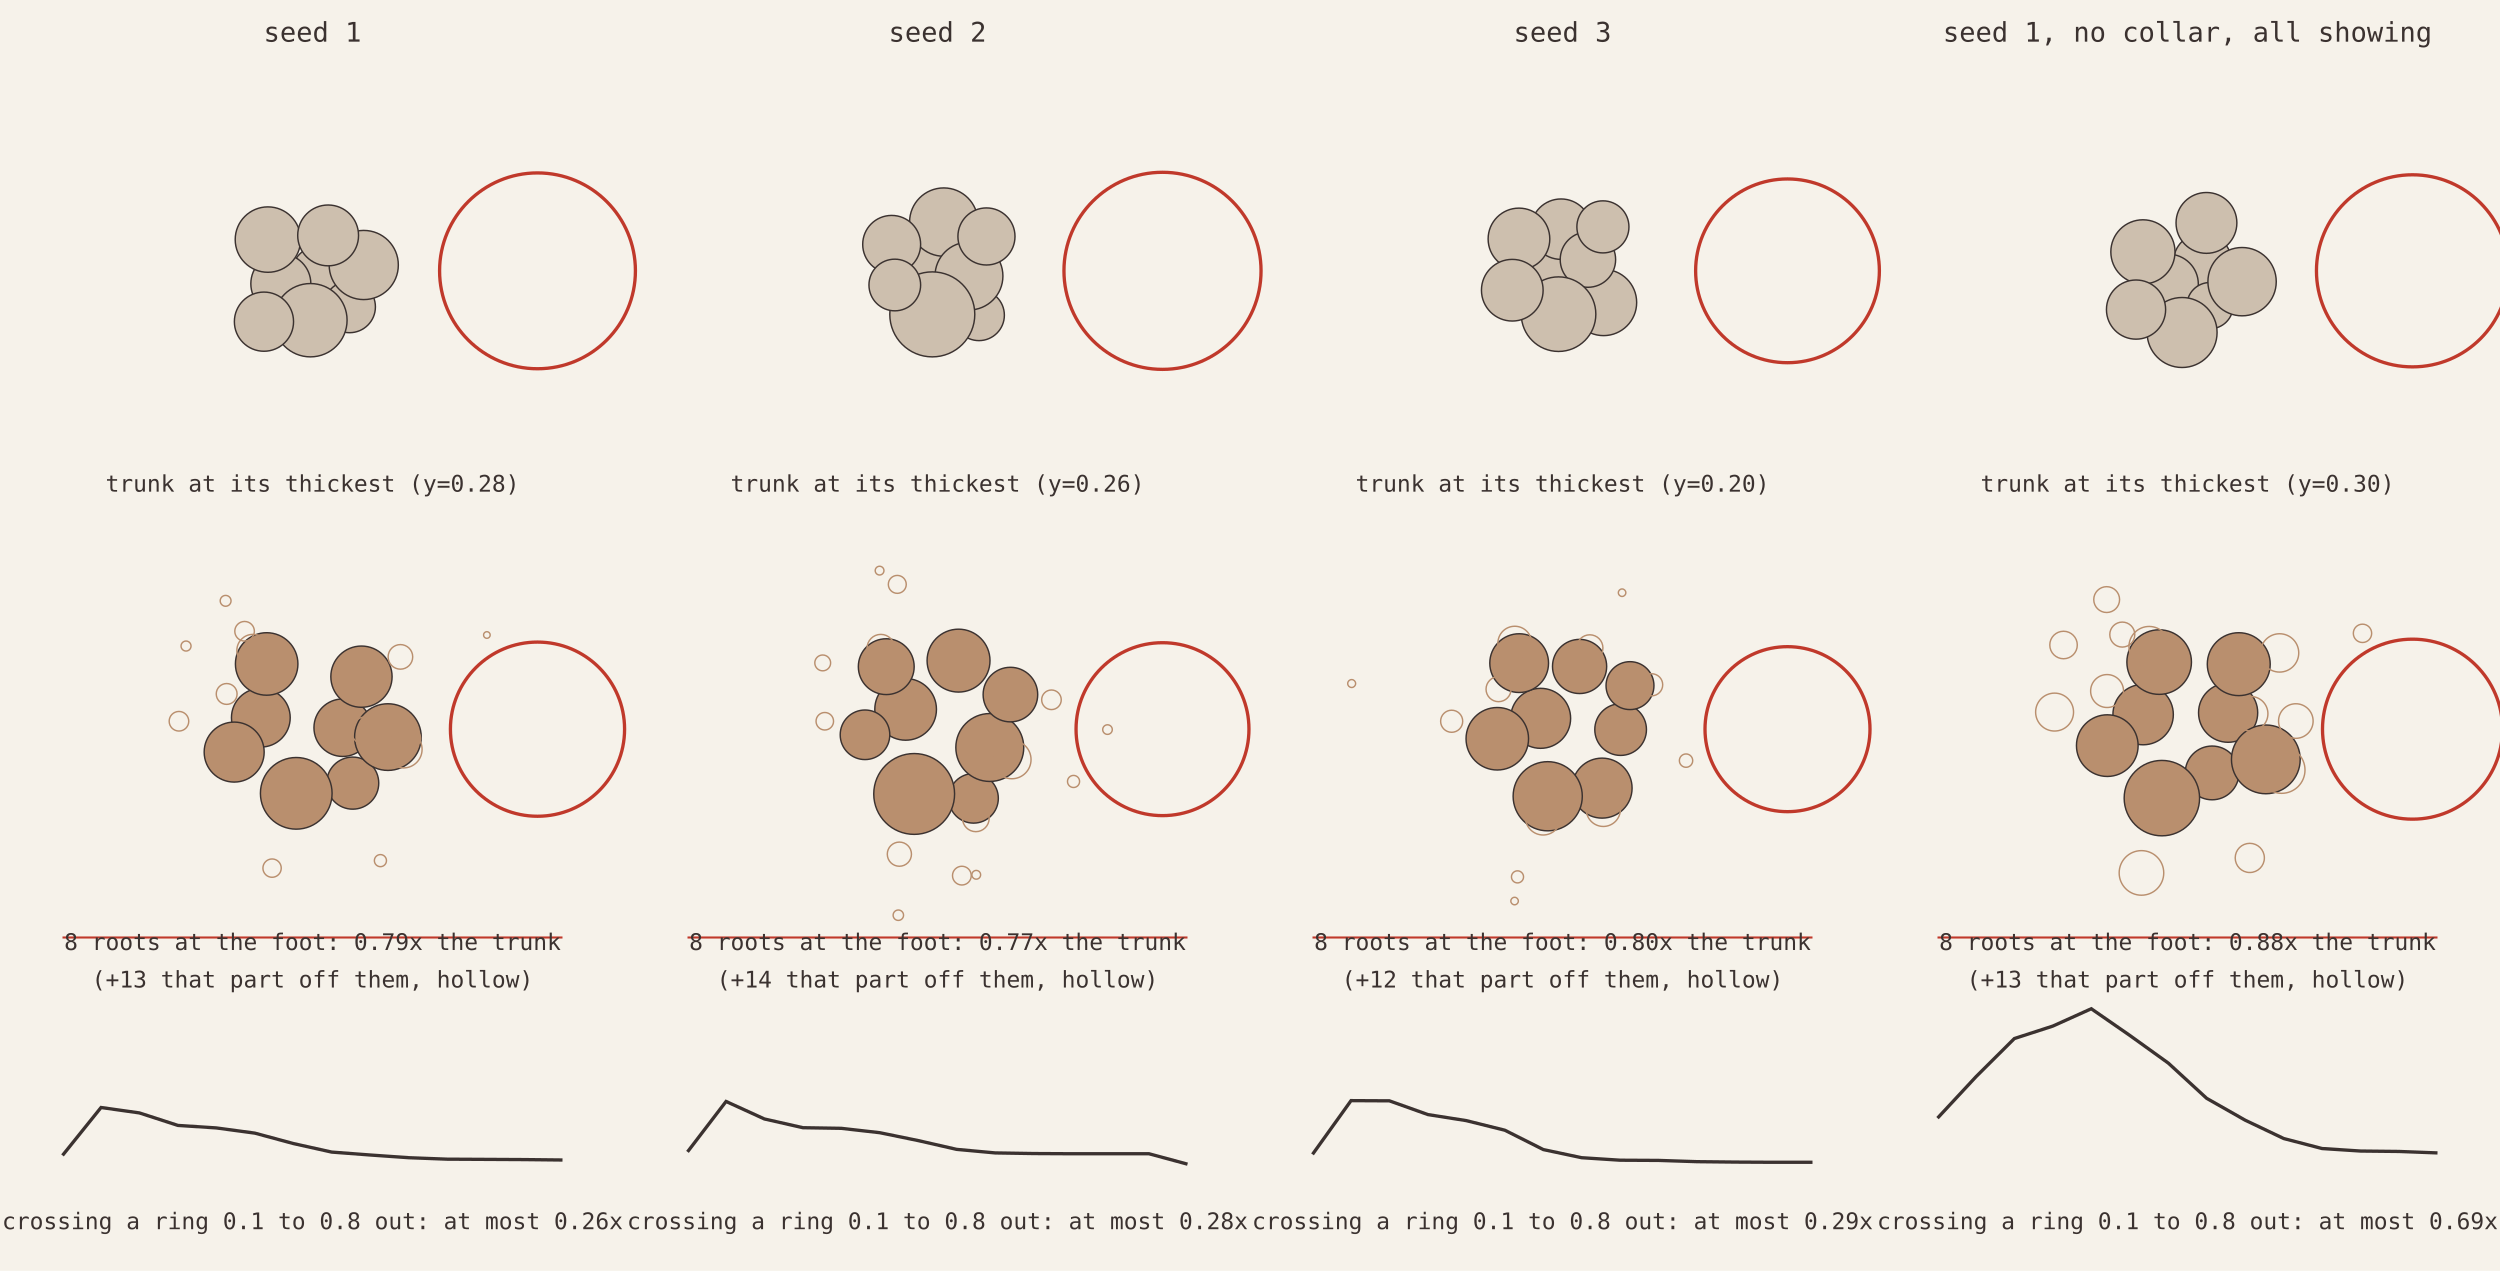
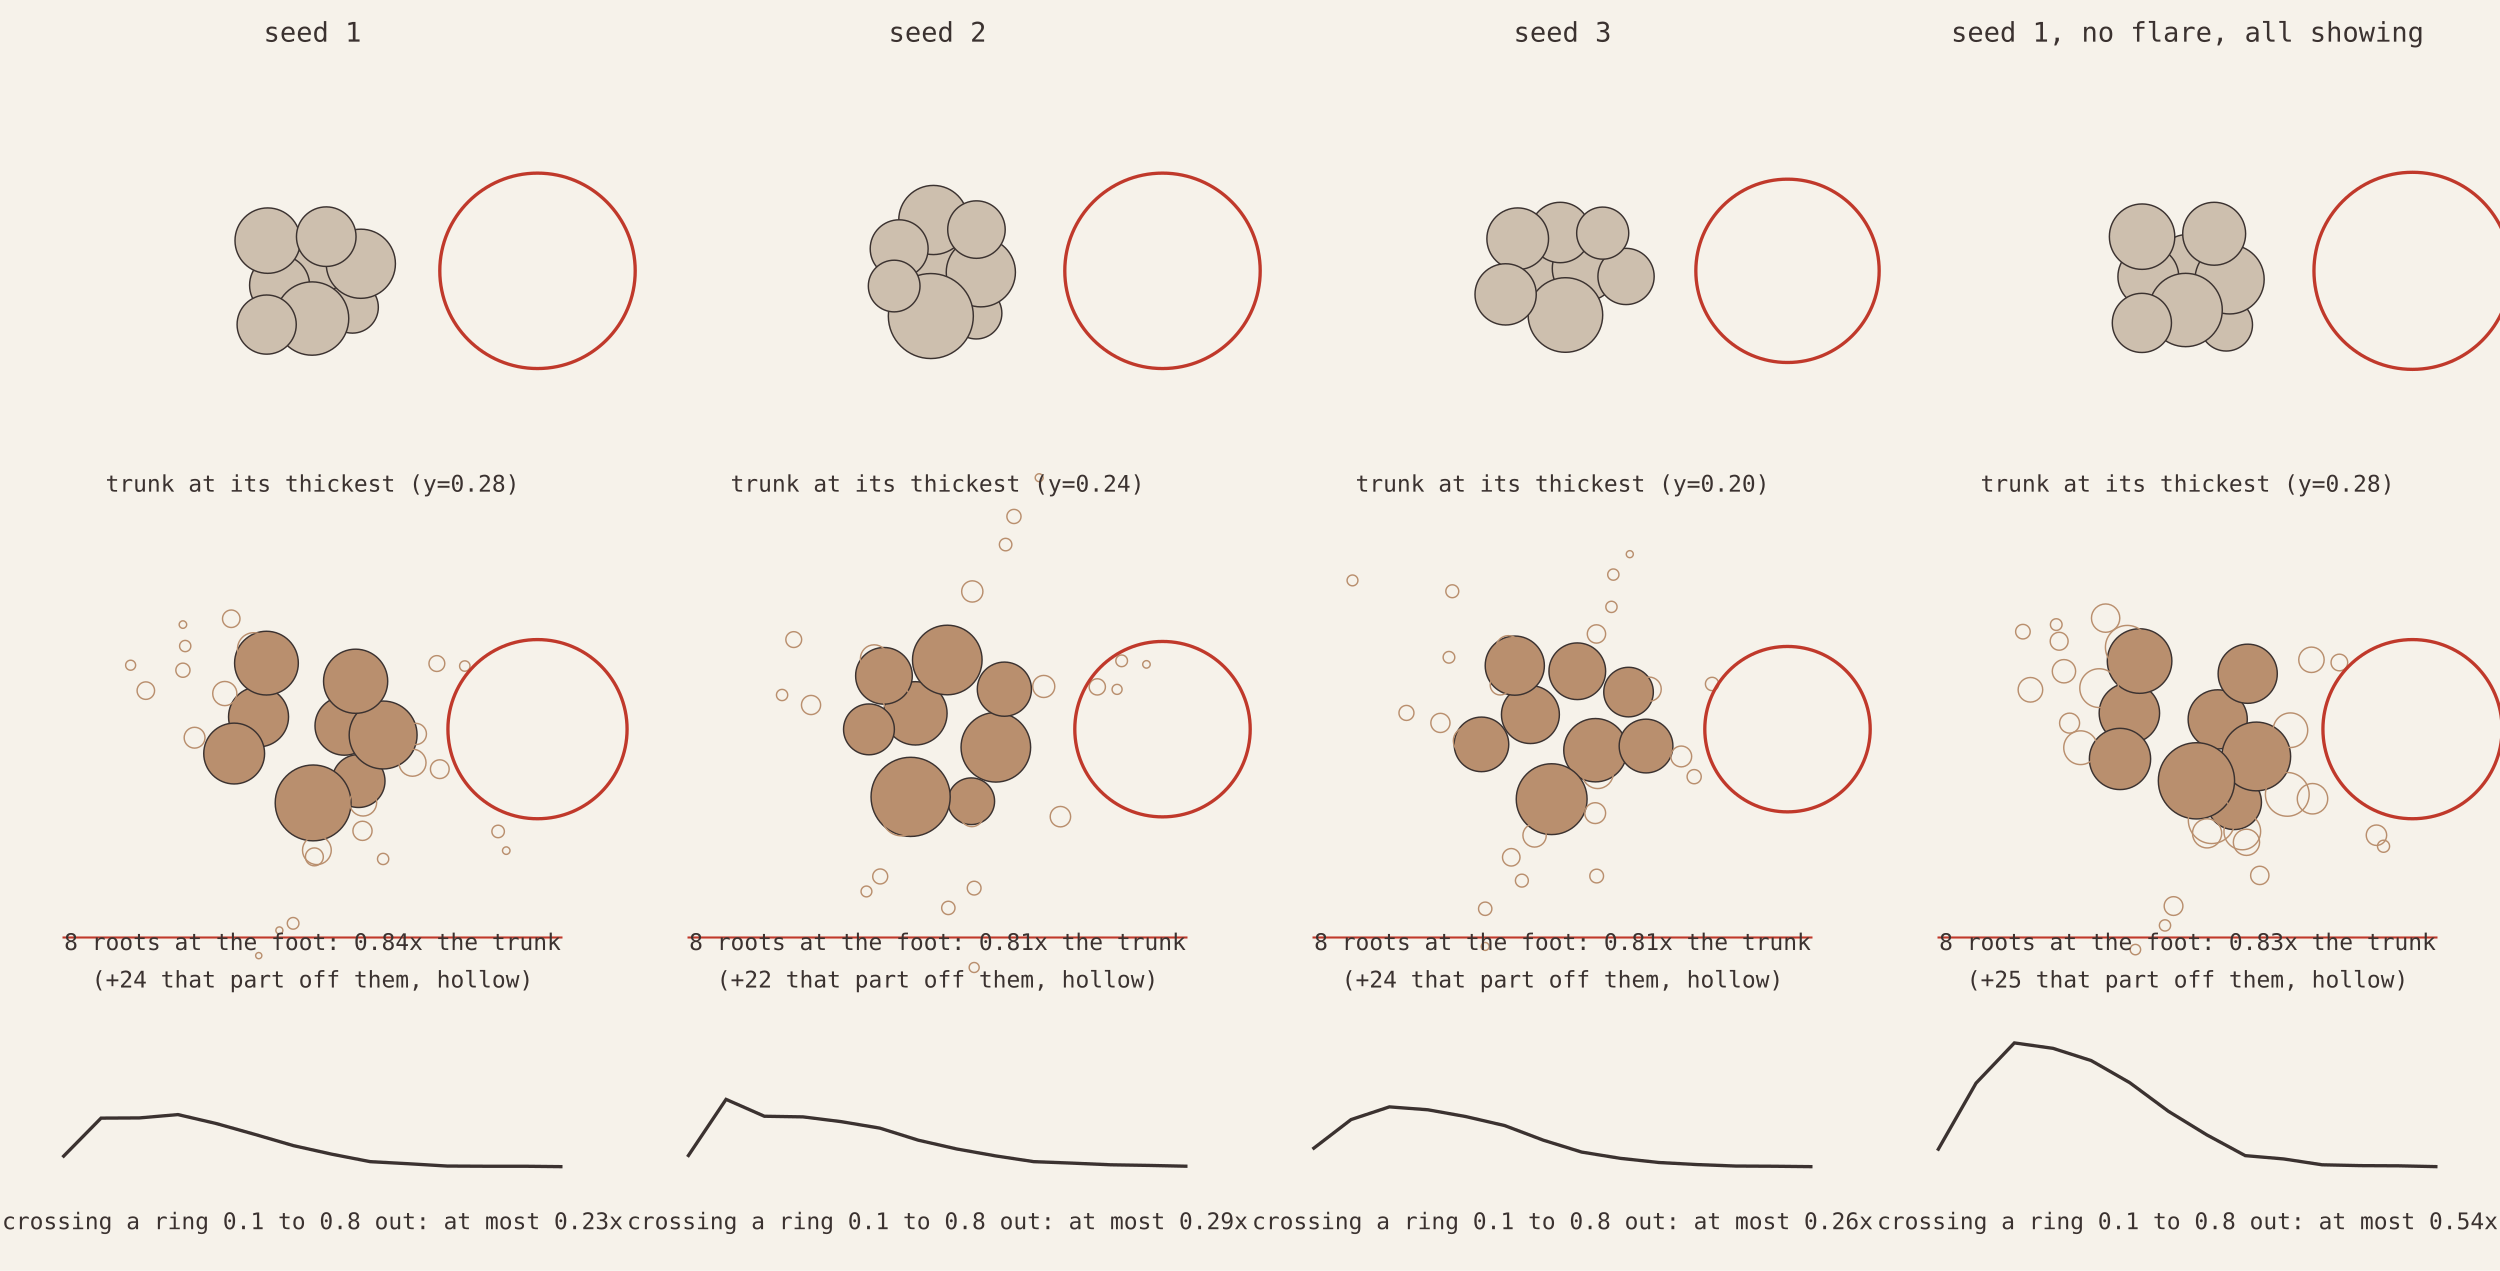
<svg xmlns="http://www.w3.org/2000/svg" width="1200" height="610" font-family="ui-monospace, Menlo, monospace">
  <rect width="100%" height="100%" fill="#f6f2ea" />
-   <circle cx="167.4" cy="145.9" r="9.4" fill="#cdbfae" stroke="#3b3230" stroke-width="0.7" />
-   <circle cx="158.2" cy="114.6" r="7.6" fill="#cdbfae" stroke="#3b3230" stroke-width="0.7" />
-   <circle cx="153.8" cy="131.8" r="14.0" fill="#cdbfae" stroke="#3b3230" stroke-width="0.7" />
-   <circle cx="134.8" cy="136.2" r="14.4" fill="#cdbfae" stroke="#3b3230" stroke-width="0.7" />
-   <circle cx="167.8" cy="147.3" r="12.4" fill="#cdbfae" stroke="#3b3230" stroke-width="0.7" />
-   <circle cx="157.5" cy="113.0" r="11.2" fill="#cdbfae" stroke="#3b3230" stroke-width="0.7" />
-   <circle cx="148.6" cy="153.3" r="11.4" fill="#cdbfae" stroke="#3b3230" stroke-width="0.7" />
-   <circle cx="174.6" cy="127.2" r="16.6" fill="#cdbfae" stroke="#3b3230" stroke-width="0.7" />
-   <circle cx="128.6" cy="115.0" r="15.7" fill="#cdbfae" stroke="#3b3230" stroke-width="0.7" />
-   <circle cx="149.0" cy="153.7" r="17.6" fill="#cdbfae" stroke="#3b3230" stroke-width="0.7" />
-   <circle cx="157.5" cy="113.0" r="14.6" fill="#cdbfae" stroke="#3b3230" stroke-width="0.7" />
-   <circle cx="126.7" cy="154.4" r="14.2" fill="#cdbfae" stroke="#3b3230" stroke-width="0.7" />
-   <circle cx="164.5" cy="349.3" r="13.8" fill="#b98f6e" stroke="#3b3230" stroke-width="0.7" />
-   <circle cx="125.2" cy="344.5" r="14.1" fill="#b98f6e" stroke="#3b3230" stroke-width="0.7" />
-   <circle cx="169.3" cy="375.9" r="12.5" fill="#b98f6e" stroke="#3b3230" stroke-width="0.7" />
-   <circle cx="186.2" cy="353.8" r="16.0" fill="#b98f6e" stroke="#3b3230" stroke-width="0.7" />
-   <circle cx="128.0" cy="318.7" r="15.0" fill="#b98f6e" stroke="#3b3230" stroke-width="0.7" />
-   <circle cx="142.2" cy="380.8" r="17.2" fill="#b98f6e" stroke="#3b3230" stroke-width="0.7" />
-   <circle cx="173.5" cy="324.8" r="14.7" fill="#b98f6e" stroke="#3b3230" stroke-width="0.7" />
-   <circle cx="112.4" cy="361.0" r="14.4" fill="#b98f6e" stroke="#3b3230" stroke-width="0.7" />
-   <circle cx="175.2" cy="350.8" r="6.6" fill="none" stroke="#b98f6e" stroke-width="0.7" />
-   <circle cx="197.7" cy="354.3" r="4.2" fill="none" stroke="#b98f6e" stroke-width="0.7" />
-   <circle cx="108.8" cy="333.1" r="5.0" fill="none" stroke="#b98f6e" stroke-width="0.7" />
-   <circle cx="89.3" cy="310.1" r="2.4" fill="none" stroke="#b98f6e" stroke-width="0.7" />
-   <circle cx="182.6" cy="413.1" r="2.9" fill="none" stroke="#b98f6e" stroke-width="0.7" />
-   <circle cx="193.7" cy="359.7" r="8.9" fill="none" stroke="#b98f6e" stroke-width="0.7" />
-   <circle cx="121.4" cy="312.2" r="7.7" fill="none" stroke="#b98f6e" stroke-width="0.7" />
-   <circle cx="117.4" cy="303.0" r="4.7" fill="none" stroke="#b98f6e" stroke-width="0.7" />
-   <circle cx="108.3" cy="288.4" r="2.6" fill="none" stroke="#b98f6e" stroke-width="0.7" />
-   <circle cx="130.6" cy="416.7" r="4.4" fill="none" stroke="#b98f6e" stroke-width="0.7" />
-   <circle cx="192.2" cy="315.3" r="5.9" fill="none" stroke="#b98f6e" stroke-width="0.7" />
-   <circle cx="233.7" cy="304.8" r="1.6" fill="none" stroke="#b98f6e" stroke-width="0.7" />
-   <circle cx="85.9" cy="346.2" r="4.7" fill="none" stroke="#b98f6e" stroke-width="0.7" />
-   <circle cx="258" cy="130" r="47.0" fill="none" stroke="#c0392b" stroke-width="1.6" />
-   <circle cx="258" cy="350" r="41.8" fill="none" stroke="#c0392b" stroke-width="1.6" />
+   <circle cx="169.0" cy="146.2" r="9.4" fill="#cdbfae" stroke="#3b3230" stroke-width="0.7" />
+   <circle cx="157.1" cy="113.9" r="7.6" fill="#cdbfae" stroke="#3b3230" stroke-width="0.7" />
+   <circle cx="152.7" cy="131.0" r="14.0" fill="#cdbfae" stroke="#3b3230" stroke-width="0.7" />
+   <circle cx="134.2" cy="136.9" r="14.4" fill="#cdbfae" stroke="#3b3230" stroke-width="0.7" />
+   <circle cx="169.2" cy="147.5" r="12.4" fill="#cdbfae" stroke="#3b3230" stroke-width="0.7" />
+   <circle cx="156.4" cy="112.3" r="11.2" fill="#cdbfae" stroke="#3b3230" stroke-width="0.7" />
+   <circle cx="149.8" cy="152.9" r="11.4" fill="#cdbfae" stroke="#3b3230" stroke-width="0.7" />
+   <circle cx="173.2" cy="126.6" r="16.6" fill="#cdbfae" stroke="#3b3230" stroke-width="0.7" />
+   <circle cx="128.5" cy="115.5" r="15.7" fill="#cdbfae" stroke="#3b3230" stroke-width="0.7" />
+   <circle cx="149.8" cy="152.9" r="17.6" fill="#cdbfae" stroke="#3b3230" stroke-width="0.7" />
+   <circle cx="156.6" cy="113.6" r="14.3" fill="#cdbfae" stroke="#3b3230" stroke-width="0.7" />
+   <circle cx="128.0" cy="155.8" r="14.2" fill="#cdbfae" stroke="#3b3230" stroke-width="0.7" />
+   <circle cx="165.3" cy="348.4" r="14.1" fill="#b98f6e" stroke="#3b3230" stroke-width="0.7" />
+   <circle cx="124.1" cy="344.1" r="14.4" fill="#b98f6e" stroke="#3b3230" stroke-width="0.7" />
+   <circle cx="172.1" cy="374.9" r="12.7" fill="#b98f6e" stroke="#3b3230" stroke-width="0.7" />
+   <circle cx="183.9" cy="352.8" r="16.3" fill="#b98f6e" stroke="#3b3230" stroke-width="0.7" />
+   <circle cx="127.9" cy="318.3" r="15.3" fill="#b98f6e" stroke="#3b3230" stroke-width="0.7" />
+   <circle cx="150.3" cy="385.4" r="18.2" fill="#b98f6e" stroke="#3b3230" stroke-width="0.7" />
+   <circle cx="170.7" cy="327.0" r="15.4" fill="#b98f6e" stroke="#3b3230" stroke-width="0.7" />
+   <circle cx="112.4" cy="361.7" r="14.6" fill="#b98f6e" stroke="#3b3230" stroke-width="0.7" />
+   <circle cx="199.6" cy="352.3" r="5.1" fill="none" stroke="#b98f6e" stroke-width="0.7" />
+   <circle cx="107.9" cy="332.9" r="5.8" fill="none" stroke="#b98f6e" stroke-width="0.7" />
+   <circle cx="87.8" cy="321.7" r="3.4" fill="none" stroke="#b98f6e" stroke-width="0.7" />
+   <circle cx="88.9" cy="310.1" r="2.7" fill="none" stroke="#b98f6e" stroke-width="0.7" />
+   <circle cx="87.8" cy="299.8" r="1.8" fill="none" stroke="#b98f6e" stroke-width="0.7" />
+   <circle cx="174.3" cy="385.2" r="6.5" fill="none" stroke="#b98f6e" stroke-width="0.7" />
+   <circle cx="174.0" cy="398.8" r="4.6" fill="none" stroke="#b98f6e" stroke-width="0.7" />
+   <circle cx="183.9" cy="412.3" r="2.7" fill="none" stroke="#b98f6e" stroke-width="0.7" />
+   <circle cx="198.0" cy="366.1" r="6.5" fill="none" stroke="#b98f6e" stroke-width="0.7" />
+   <circle cx="211.1" cy="369.2" r="4.5" fill="none" stroke="#b98f6e" stroke-width="0.7" />
+   <circle cx="239.1" cy="399.1" r="3.0" fill="none" stroke="#b98f6e" stroke-width="0.7" />
+   <circle cx="243.0" cy="408.3" r="1.8" fill="none" stroke="#b98f6e" stroke-width="0.7" />
+   <circle cx="121.8" cy="311.5" r="7.8" fill="none" stroke="#b98f6e" stroke-width="0.7" />
+   <circle cx="111.0" cy="297.0" r="4.2" fill="none" stroke="#b98f6e" stroke-width="0.7" />
+   <circle cx="152.1" cy="408.1" r="6.9" fill="none" stroke="#b98f6e" stroke-width="0.7" />
+   <circle cx="150.9" cy="411.3" r="4.3" fill="none" stroke="#b98f6e" stroke-width="0.7" />
+   <circle cx="140.7" cy="443.2" r="2.8" fill="none" stroke="#b98f6e" stroke-width="0.7" />
+   <circle cx="134.1" cy="446.6" r="1.7" fill="none" stroke="#b98f6e" stroke-width="0.7" />
+   <circle cx="124.2" cy="458.7" r="1.5" fill="none" stroke="#b98f6e" stroke-width="0.7" />
+   <circle cx="209.7" cy="318.5" r="3.8" fill="none" stroke="#b98f6e" stroke-width="0.7" />
+   <circle cx="223.1" cy="319.7" r="2.5" fill="none" stroke="#b98f6e" stroke-width="0.7" />
+   <circle cx="93.4" cy="354.1" r="5.0" fill="none" stroke="#b98f6e" stroke-width="0.7" />
+   <circle cx="70.0" cy="331.5" r="4.2" fill="none" stroke="#b98f6e" stroke-width="0.7" />
+   <circle cx="62.7" cy="319.3" r="2.4" fill="none" stroke="#b98f6e" stroke-width="0.7" />
+   <circle cx="258" cy="130" r="46.9" fill="none" stroke="#c0392b" stroke-width="1.6" />
+   <circle cx="258" cy="350" r="43.0" fill="none" stroke="#c0392b" stroke-width="1.6" />
  <line x1="30" y1="450" x2="270" y2="450" stroke="#c0392b" stroke-width="1" />
-   <polyline fill="none" stroke="#3b3230" stroke-width="1.6" points="30.0,554.6 48.5,531.6 66.9,534.2 85.4,540.2 103.8,541.4 122.3,543.9 140.8,548.9 159.2,553.0 177.7,554.4 196.2,555.7 214.6,556.4 233.1,556.5 251.5,556.6 270.0,556.8" />
+   <polyline fill="none" stroke="#3b3230" stroke-width="1.6" points="30.0,555.5 48.5,536.7 66.9,536.6 85.4,535.0 103.8,539.3 122.3,544.5 140.8,549.9 159.2,554.0 177.7,557.6 196.2,558.6 214.6,559.7 233.1,559.8 251.5,559.8 270.0,560.0" />
  <text x="150" y="20" text-anchor="middle" font-size="13" fill="#3b3230">seed 1</text>
  <text x="150" y="236" text-anchor="middle" font-size="11" fill="#3b3230">trunk at its thickest (y=0.28)</text>
-   <text x="150" y="456" text-anchor="middle" font-size="11" fill="#3b3230">8 roots at the foot: 0.79x the trunk</text>
-   <text x="150" y="474" text-anchor="middle" font-size="11" fill="#3b3230">(+13 that part off them, hollow)</text>
-   <text x="150" y="590" text-anchor="middle" font-size="11" fill="#3b3230">crossing a ring 0.1 to 0.8 out: at most 0.26x</text>
-   <circle cx="448.1" cy="126.1" r="9.0" fill="#cdbfae" stroke="#3b3230" stroke-width="0.7" />
-   <circle cx="429.5" cy="136.8" r="8.2" fill="#cdbfae" stroke="#3b3230" stroke-width="0.7" />
-   <circle cx="465.4" cy="132.2" r="11.5" fill="#cdbfae" stroke="#3b3230" stroke-width="0.7" />
-   <circle cx="428.0" cy="117.3" r="10.2" fill="#cdbfae" stroke="#3b3230" stroke-width="0.7" />
-   <circle cx="444.7" cy="125.8" r="14.6" fill="#cdbfae" stroke="#3b3230" stroke-width="0.7" />
-   <circle cx="469.9" cy="151.3" r="12.2" fill="#cdbfae" stroke="#3b3230" stroke-width="0.7" />
-   <circle cx="453.0" cy="106.6" r="16.4" fill="#cdbfae" stroke="#3b3230" stroke-width="0.7" />
-   <circle cx="465.1" cy="132.5" r="16.3" fill="#cdbfae" stroke="#3b3230" stroke-width="0.7" />
-   <circle cx="428.0" cy="117.3" r="13.9" fill="#cdbfae" stroke="#3b3230" stroke-width="0.7" />
-   <circle cx="447.5" cy="150.9" r="20.4" fill="#cdbfae" stroke="#3b3230" stroke-width="0.7" />
-   <circle cx="473.5" cy="113.5" r="13.7" fill="#cdbfae" stroke="#3b3230" stroke-width="0.7" />
-   <circle cx="429.5" cy="136.8" r="12.4" fill="#cdbfae" stroke="#3b3230" stroke-width="0.7" />
-   <circle cx="434.7" cy="340.5" r="14.8" fill="#b98f6e" stroke="#3b3230" stroke-width="0.7" />
-   <circle cx="467.3" cy="383.2" r="11.9" fill="#b98f6e" stroke="#3b3230" stroke-width="0.7" />
-   <circle cx="460.1" cy="317.1" r="15.1" fill="#b98f6e" stroke="#3b3230" stroke-width="0.7" />
-   <circle cx="475.1" cy="358.8" r="16.3" fill="#b98f6e" stroke="#3b3230" stroke-width="0.7" />
-   <circle cx="425.4" cy="320.0" r="13.4" fill="#b98f6e" stroke="#3b3230" stroke-width="0.7" />
-   <circle cx="438.8" cy="381.1" r="19.4" fill="#b98f6e" stroke="#3b3230" stroke-width="0.7" />
-   <circle cx="485.0" cy="333.4" r="13.1" fill="#b98f6e" stroke="#3b3230" stroke-width="0.7" />
-   <circle cx="415.2" cy="352.7" r="11.9" fill="#b98f6e" stroke="#3b3230" stroke-width="0.7" />
-   <circle cx="394.9" cy="318.2" r="3.8" fill="none" stroke="#b98f6e" stroke-width="0.7" />
-   <circle cx="468.4" cy="392.8" r="6.4" fill="none" stroke="#b98f6e" stroke-width="0.7" />
-   <circle cx="461.7" cy="420.3" r="4.5" fill="none" stroke="#b98f6e" stroke-width="0.7" />
-   <circle cx="468.6" cy="419.9" r="2.1" fill="none" stroke="#b98f6e" stroke-width="0.7" />
-   <circle cx="485.7" cy="364.6" r="9.2" fill="none" stroke="#b98f6e" stroke-width="0.7" />
-   <circle cx="515.3" cy="375.1" r="2.9" fill="none" stroke="#b98f6e" stroke-width="0.7" />
-   <circle cx="422.8" cy="311.1" r="6.6" fill="none" stroke="#b98f6e" stroke-width="0.7" />
-   <circle cx="430.7" cy="280.5" r="4.3" fill="none" stroke="#b98f6e" stroke-width="0.7" />
-   <circle cx="422.2" cy="273.9" r="2.1" fill="none" stroke="#b98f6e" stroke-width="0.7" />
-   <circle cx="431.7" cy="410.0" r="5.8" fill="none" stroke="#b98f6e" stroke-width="0.7" />
-   <circle cx="431.2" cy="439.3" r="2.5" fill="none" stroke="#b98f6e" stroke-width="0.7" />
-   <circle cx="504.7" cy="335.9" r="4.7" fill="none" stroke="#b98f6e" stroke-width="0.7" />
-   <circle cx="531.6" cy="350.2" r="2.3" fill="none" stroke="#b98f6e" stroke-width="0.7" />
-   <circle cx="395.9" cy="346.2" r="4.2" fill="none" stroke="#b98f6e" stroke-width="0.7" />
-   <circle cx="558" cy="130" r="47.3" fill="none" stroke="#c0392b" stroke-width="1.6" />
-   <circle cx="558" cy="350" r="41.5" fill="none" stroke="#c0392b" stroke-width="1.6" />
+   <text x="150" y="456" text-anchor="middle" font-size="11" fill="#3b3230">8 roots at the foot: 0.84x the trunk</text>
+   <text x="150" y="474" text-anchor="middle" font-size="11" fill="#3b3230">(+24 that part off them, hollow)</text>
+   <text x="150" y="590" text-anchor="middle" font-size="11" fill="#3b3230">crossing a ring 0.1 to 0.8 out: at most 0.23x</text>
+   <circle cx="449.2" cy="127.5" r="9.1" fill="#cdbfae" stroke="#3b3230" stroke-width="0.7" />
+   <circle cx="429.2" cy="137.3" r="8.2" fill="#cdbfae" stroke="#3b3230" stroke-width="0.7" />
+   <circle cx="431.6" cy="119.4" r="10.2" fill="#cdbfae" stroke="#3b3230" stroke-width="0.7" />
+   <circle cx="448.0" cy="105.6" r="8.7" fill="#cdbfae" stroke="#3b3230" stroke-width="0.7" />
+   <circle cx="449.8" cy="127.1" r="14.5" fill="#cdbfae" stroke="#3b3230" stroke-width="0.7" />
+   <circle cx="468.6" cy="150.4" r="12.3" fill="#cdbfae" stroke="#3b3230" stroke-width="0.7" />
+   <circle cx="448.0" cy="105.6" r="16.6" fill="#cdbfae" stroke="#3b3230" stroke-width="0.7" />
+   <circle cx="470.8" cy="130.7" r="16.6" fill="#cdbfae" stroke="#3b3230" stroke-width="0.7" />
+   <circle cx="431.6" cy="119.4" r="13.9" fill="#cdbfae" stroke="#3b3230" stroke-width="0.7" />
+   <circle cx="446.8" cy="151.7" r="20.4" fill="#cdbfae" stroke="#3b3230" stroke-width="0.7" />
+   <circle cx="468.7" cy="110.2" r="13.8" fill="#cdbfae" stroke="#3b3230" stroke-width="0.7" />
+   <circle cx="429.2" cy="137.3" r="12.4" fill="#cdbfae" stroke="#3b3230" stroke-width="0.7" />
+   <circle cx="439.4" cy="342.4" r="15.2" fill="#b98f6e" stroke="#3b3230" stroke-width="0.7" />
+   <circle cx="466.2" cy="384.6" r="11.2" fill="#b98f6e" stroke="#3b3230" stroke-width="0.7" />
+   <circle cx="454.7" cy="316.8" r="16.7" fill="#b98f6e" stroke="#3b3230" stroke-width="0.7" />
+   <circle cx="478.0" cy="358.7" r="16.7" fill="#b98f6e" stroke="#3b3230" stroke-width="0.7" />
+   <circle cx="424.3" cy="324.4" r="13.6" fill="#b98f6e" stroke="#3b3230" stroke-width="0.7" />
+   <circle cx="437.1" cy="382.5" r="19.0" fill="#b98f6e" stroke="#3b3230" stroke-width="0.7" />
+   <circle cx="482.1" cy="330.8" r="13.0" fill="#b98f6e" stroke="#3b3230" stroke-width="0.7" />
+   <circle cx="417.1" cy="350.1" r="12.2" fill="#b98f6e" stroke="#3b3230" stroke-width="0.7" />
+   <circle cx="430.5" cy="335.9" r="6.6" fill="none" stroke="#b98f6e" stroke-width="0.7" />
+   <circle cx="381.0" cy="307.0" r="3.8" fill="none" stroke="#b98f6e" stroke-width="0.7" />
+   <circle cx="466.5" cy="391.3" r="5.5" fill="none" stroke="#b98f6e" stroke-width="0.7" />
+   <circle cx="467.6" cy="426.3" r="3.3" fill="none" stroke="#b98f6e" stroke-width="0.7" />
+   <circle cx="467.6" cy="464.4" r="2.4" fill="none" stroke="#b98f6e" stroke-width="0.7" />
+   <circle cx="455.2" cy="435.8" r="3.2" fill="none" stroke="#b98f6e" stroke-width="0.7" />
+   <circle cx="466.7" cy="283.9" r="5.1" fill="none" stroke="#b98f6e" stroke-width="0.7" />
+   <circle cx="482.7" cy="261.4" r="3.0" fill="none" stroke="#b98f6e" stroke-width="0.7" />
+   <circle cx="486.7" cy="247.9" r="3.4" fill="none" stroke="#b98f6e" stroke-width="0.7" />
+   <circle cx="498.8" cy="229.3" r="1.9" fill="none" stroke="#b98f6e" stroke-width="0.7" />
+   <circle cx="509.0" cy="392.0" r="4.9" fill="none" stroke="#b98f6e" stroke-width="0.7" />
+   <circle cx="419.6" cy="316.1" r="6.6" fill="none" stroke="#b98f6e" stroke-width="0.7" />
+   <circle cx="432.7" cy="391.9" r="9.3" fill="none" stroke="#b98f6e" stroke-width="0.7" />
+   <circle cx="422.5" cy="420.7" r="3.6" fill="none" stroke="#b98f6e" stroke-width="0.7" />
+   <circle cx="415.9" cy="427.9" r="2.6" fill="none" stroke="#b98f6e" stroke-width="0.7" />
+   <circle cx="501.0" cy="329.5" r="5.3" fill="none" stroke="#b98f6e" stroke-width="0.7" />
+   <circle cx="526.7" cy="329.7" r="3.9" fill="none" stroke="#b98f6e" stroke-width="0.7" />
+   <circle cx="536.2" cy="330.9" r="2.4" fill="none" stroke="#b98f6e" stroke-width="0.7" />
+   <circle cx="538.4" cy="317.2" r="2.8" fill="none" stroke="#b98f6e" stroke-width="0.7" />
+   <circle cx="550.3" cy="318.9" r="1.8" fill="none" stroke="#b98f6e" stroke-width="0.7" />
+   <circle cx="389.3" cy="338.4" r="4.6" fill="none" stroke="#b98f6e" stroke-width="0.7" />
+   <circle cx="375.4" cy="333.6" r="2.7" fill="none" stroke="#b98f6e" stroke-width="0.7" />
+   <circle cx="558" cy="130" r="46.9" fill="none" stroke="#c0392b" stroke-width="1.6" />
+   <circle cx="558" cy="350" r="42.1" fill="none" stroke="#c0392b" stroke-width="1.6" />
  <line x1="330" y1="450" x2="570" y2="450" stroke="#c0392b" stroke-width="1" />
-   <polyline fill="none" stroke="#3b3230" stroke-width="1.6" points="330.0,552.9 348.5,528.7 366.9,537.1 385.4,541.3 403.8,541.6 422.3,543.7 440.8,547.5 459.2,551.7 477.7,553.4 496.2,553.7 514.6,553.8 533.1,553.8 551.5,553.8 570.0,558.8" />
+   <polyline fill="none" stroke="#3b3230" stroke-width="1.6" points="330.0,555.3 348.5,527.7 366.9,535.8 385.4,536.1 403.8,538.4 422.3,541.5 440.8,547.3 459.2,551.5 477.7,554.8 496.2,557.6 514.6,558.3 533.1,559.1 551.5,559.4 570.0,559.8" />
  <text x="450" y="20" text-anchor="middle" font-size="13" fill="#3b3230">seed 2</text>
-   <text x="450" y="236" text-anchor="middle" font-size="11" fill="#3b3230">trunk at its thickest (y=0.26)</text>
-   <text x="450" y="456" text-anchor="middle" font-size="11" fill="#3b3230">8 roots at the foot: 0.77x the trunk</text>
-   <text x="450" y="474" text-anchor="middle" font-size="11" fill="#3b3230">(+14 that part off them, hollow)</text>
-   <text x="450" y="590" text-anchor="middle" font-size="11" fill="#3b3230">crossing a ring 0.1 to 0.8 out: at most 0.28x</text>
-   <circle cx="743.9" cy="129.1" r="8.2" fill="#cdbfae" stroke="#3b3230" stroke-width="0.7" />
-   <circle cx="726.6" cy="138.8" r="10.9" fill="#cdbfae" stroke="#3b3230" stroke-width="0.7" />
-   <circle cx="744.3" cy="129.0" r="14.3" fill="#cdbfae" stroke="#3b3230" stroke-width="0.7" />
-   <circle cx="769.7" cy="145.2" r="15.9" fill="#cdbfae" stroke="#3b3230" stroke-width="0.7" />
-   <circle cx="749.3" cy="110.0" r="14.5" fill="#cdbfae" stroke="#3b3230" stroke-width="0.7" />
-   <circle cx="762.2" cy="124.6" r="13.3" fill="#cdbfae" stroke="#3b3230" stroke-width="0.7" />
-   <circle cx="729.1" cy="114.7" r="14.8" fill="#cdbfae" stroke="#3b3230" stroke-width="0.7" />
-   <circle cx="748.1" cy="150.8" r="17.9" fill="#cdbfae" stroke="#3b3230" stroke-width="0.7" />
-   <circle cx="769.4" cy="108.9" r="12.5" fill="#cdbfae" stroke="#3b3230" stroke-width="0.7" />
-   <circle cx="725.9" cy="139.3" r="14.8" fill="#cdbfae" stroke="#3b3230" stroke-width="0.7" />
-   <circle cx="739.5" cy="344.8" r="14.4" fill="#b98f6e" stroke="#3b3230" stroke-width="0.7" />
-   <circle cx="769.0" cy="378.3" r="14.4" fill="#b98f6e" stroke="#3b3230" stroke-width="0.7" />
-   <circle cx="758.2" cy="319.9" r="13.0" fill="#b98f6e" stroke="#3b3230" stroke-width="0.7" />
-   <circle cx="777.9" cy="350.2" r="12.4" fill="#b98f6e" stroke="#3b3230" stroke-width="0.7" />
-   <circle cx="729.2" cy="318.3" r="14.1" fill="#b98f6e" stroke="#3b3230" stroke-width="0.7" />
-   <circle cx="742.9" cy="382.2" r="16.6" fill="#b98f6e" stroke="#3b3230" stroke-width="0.7" />
-   <circle cx="782.4" cy="329.1" r="11.5" fill="#b98f6e" stroke="#3b3230" stroke-width="0.7" />
-   <circle cx="718.7" cy="354.6" r="15.0" fill="#b98f6e" stroke="#3b3230" stroke-width="0.7" />
-   <circle cx="719.3" cy="330.8" r="6.0" fill="none" stroke="#b98f6e" stroke-width="0.7" />
-   <circle cx="769.6" cy="388.5" r="8.2" fill="none" stroke="#b98f6e" stroke-width="0.7" />
-   <circle cx="763.1" cy="311.0" r="6.3" fill="none" stroke="#b98f6e" stroke-width="0.7" />
-   <circle cx="778.6" cy="284.5" r="1.8" fill="none" stroke="#b98f6e" stroke-width="0.7" />
-   <circle cx="809.3" cy="365.1" r="3.2" fill="none" stroke="#b98f6e" stroke-width="0.7" />
-   <circle cx="727.1" cy="308.7" r="8.1" fill="none" stroke="#b98f6e" stroke-width="0.7" />
-   <circle cx="740.7" cy="392.3" r="8.5" fill="none" stroke="#b98f6e" stroke-width="0.7" />
-   <circle cx="728.4" cy="420.9" r="2.9" fill="none" stroke="#b98f6e" stroke-width="0.7" />
-   <circle cx="727.0" cy="432.5" r="1.8" fill="none" stroke="#b98f6e" stroke-width="0.7" />
-   <circle cx="792.8" cy="328.7" r="5.3" fill="none" stroke="#b98f6e" stroke-width="0.7" />
-   <circle cx="696.8" cy="346.2" r="5.3" fill="none" stroke="#b98f6e" stroke-width="0.7" />
-   <circle cx="648.8" cy="328.1" r="1.9" fill="none" stroke="#b98f6e" stroke-width="0.7" />
-   <circle cx="858" cy="130" r="44.1" fill="none" stroke="#c0392b" stroke-width="1.6" />
-   <circle cx="858" cy="350" r="39.6" fill="none" stroke="#c0392b" stroke-width="1.6" />
+   <text x="450" y="236" text-anchor="middle" font-size="11" fill="#3b3230">trunk at its thickest (y=0.24)</text>
+   <text x="450" y="456" text-anchor="middle" font-size="11" fill="#3b3230">8 roots at the foot: 0.81x the trunk</text>
+   <text x="450" y="474" text-anchor="middle" font-size="11" fill="#3b3230">(+22 that part off them, hollow)</text>
+   <text x="450" y="590" text-anchor="middle" font-size="11" fill="#3b3230">crossing a ring 0.1 to 0.8 out: at most 0.29x</text>
+   <circle cx="741.2" cy="131.1" r="8.3" fill="#cdbfae" stroke="#3b3230" stroke-width="0.7" />
+   <circle cx="723.6" cy="140.7" r="10.9" fill="#cdbfae" stroke="#3b3230" stroke-width="0.7" />
+   <circle cx="741.0" cy="131.9" r="14.0" fill="#cdbfae" stroke="#3b3230" stroke-width="0.7" />
+   <circle cx="760.8" cy="128.9" r="15.7" fill="#cdbfae" stroke="#3b3230" stroke-width="0.7" />
+   <circle cx="748.9" cy="111.6" r="14.5" fill="#cdbfae" stroke="#3b3230" stroke-width="0.7" />
+   <circle cx="780.5" cy="132.7" r="13.5" fill="#cdbfae" stroke="#3b3230" stroke-width="0.7" />
+   <circle cx="728.5" cy="114.6" r="14.8" fill="#cdbfae" stroke="#3b3230" stroke-width="0.7" />
+   <circle cx="751.4" cy="151.2" r="17.9" fill="#cdbfae" stroke="#3b3230" stroke-width="0.7" />
+   <circle cx="769.3" cy="111.9" r="12.5" fill="#cdbfae" stroke="#3b3230" stroke-width="0.7" />
+   <circle cx="722.7" cy="141.3" r="14.7" fill="#cdbfae" stroke="#3b3230" stroke-width="0.7" />
+   <circle cx="734.6" cy="343.0" r="13.9" fill="#b98f6e" stroke="#3b3230" stroke-width="0.7" />
+   <circle cx="765.8" cy="360.1" r="15.2" fill="#b98f6e" stroke="#3b3230" stroke-width="0.7" />
+   <circle cx="757.1" cy="322.2" r="13.6" fill="#b98f6e" stroke="#3b3230" stroke-width="0.7" />
+   <circle cx="790.1" cy="358.1" r="12.9" fill="#b98f6e" stroke="#3b3230" stroke-width="0.7" />
+   <circle cx="727.1" cy="319.5" r="14.2" fill="#b98f6e" stroke="#3b3230" stroke-width="0.7" />
+   <circle cx="744.8" cy="383.6" r="17.0" fill="#b98f6e" stroke="#3b3230" stroke-width="0.7" />
+   <circle cx="781.7" cy="332.2" r="11.9" fill="#b98f6e" stroke="#3b3230" stroke-width="0.7" />
+   <circle cx="711.1" cy="357.3" r="13.1" fill="#b98f6e" stroke="#3b3230" stroke-width="0.7" />
+   <circle cx="720.1" cy="328.8" r="4.8" fill="none" stroke="#b98f6e" stroke-width="0.7" />
+   <circle cx="695.5" cy="315.5" r="2.8" fill="none" stroke="#b98f6e" stroke-width="0.7" />
+   <circle cx="766.9" cy="371.0" r="7.5" fill="none" stroke="#b98f6e" stroke-width="0.7" />
+   <circle cx="765.7" cy="390.3" r="5.0" fill="none" stroke="#b98f6e" stroke-width="0.7" />
+   <circle cx="766.4" cy="420.5" r="3.3" fill="none" stroke="#b98f6e" stroke-width="0.7" />
+   <circle cx="766.3" cy="304.3" r="4.4" fill="none" stroke="#b98f6e" stroke-width="0.7" />
+   <circle cx="773.5" cy="291.3" r="2.7" fill="none" stroke="#b98f6e" stroke-width="0.7" />
+   <circle cx="774.4" cy="275.8" r="2.7" fill="none" stroke="#b98f6e" stroke-width="0.7" />
+   <circle cx="782.3" cy="266.0" r="1.7" fill="none" stroke="#b98f6e" stroke-width="0.7" />
+   <circle cx="807.0" cy="363.1" r="5.0" fill="none" stroke="#b98f6e" stroke-width="0.7" />
+   <circle cx="813.2" cy="372.8" r="3.4" fill="none" stroke="#b98f6e" stroke-width="0.7" />
+   <circle cx="724.0" cy="311.0" r="5.9" fill="none" stroke="#b98f6e" stroke-width="0.7" />
+   <circle cx="697.1" cy="283.8" r="3.1" fill="none" stroke="#b98f6e" stroke-width="0.7" />
+   <circle cx="649.2" cy="278.6" r="2.6" fill="none" stroke="#b98f6e" stroke-width="0.7" />
+   <circle cx="736.6" cy="401.0" r="5.6" fill="none" stroke="#b98f6e" stroke-width="0.7" />
+   <circle cx="725.4" cy="411.5" r="4.2" fill="none" stroke="#b98f6e" stroke-width="0.7" />
+   <circle cx="730.5" cy="422.7" r="3.1" fill="none" stroke="#b98f6e" stroke-width="0.7" />
+   <circle cx="712.9" cy="436.2" r="3.2" fill="none" stroke="#b98f6e" stroke-width="0.7" />
+   <circle cx="712.9" cy="454.3" r="1.9" fill="none" stroke="#b98f6e" stroke-width="0.7" />
+   <circle cx="791.6" cy="330.8" r="5.8" fill="none" stroke="#b98f6e" stroke-width="0.7" />
+   <circle cx="821.8" cy="328.3" r="3.2" fill="none" stroke="#b98f6e" stroke-width="0.7" />
+   <circle cx="704.2" cy="355.6" r="6.6" fill="none" stroke="#b98f6e" stroke-width="0.7" />
+   <circle cx="691.4" cy="347.0" r="4.6" fill="none" stroke="#b98f6e" stroke-width="0.7" />
+   <circle cx="675.1" cy="342.2" r="3.6" fill="none" stroke="#b98f6e" stroke-width="0.7" />
+   <circle cx="858" cy="130" r="44.0" fill="none" stroke="#c0392b" stroke-width="1.6" />
+   <circle cx="858" cy="350" r="39.7" fill="none" stroke="#c0392b" stroke-width="1.6" />
  <line x1="630" y1="450" x2="870" y2="450" stroke="#c0392b" stroke-width="1" />
-   <polyline fill="none" stroke="#3b3230" stroke-width="1.6" points="630.0,554.1 648.5,528.3 666.9,528.4 685.4,535.0 703.8,537.9 722.3,542.5 740.8,551.8 759.2,555.7 777.7,556.9 796.2,557.0 814.6,557.6 833.1,557.8 851.5,557.9 870.0,557.9" />
+   <polyline fill="none" stroke="#3b3230" stroke-width="1.6" points="630.0,551.6 648.5,537.4 666.9,531.3 685.4,532.7 703.8,536.0 722.3,540.3 740.8,547.3 759.2,553.0 777.7,556.0 796.2,558.0 814.6,559.0 833.1,559.7 851.5,559.8 870.0,560.0" />
  <text x="750" y="20" text-anchor="middle" font-size="13" fill="#3b3230">seed 3</text>
  <text x="750" y="236" text-anchor="middle" font-size="11" fill="#3b3230">trunk at its thickest (y=0.20)</text>
-   <text x="750" y="456" text-anchor="middle" font-size="11" fill="#3b3230">8 roots at the foot: 0.80x the trunk</text>
-   <text x="750" y="474" text-anchor="middle" font-size="11" fill="#3b3230">(+12 that part off them, hollow)</text>
-   <text x="750" y="590" text-anchor="middle" font-size="11" fill="#3b3230">crossing a ring 0.1 to 0.8 out: at most 0.29x</text>
-   <circle cx="1056.1" cy="142.6" r="9.3" fill="#cdbfae" stroke="#3b3230" stroke-width="0.7" />
-   <circle cx="1059.7" cy="108.1" r="7.6" fill="#cdbfae" stroke="#3b3230" stroke-width="0.7" />
-   <circle cx="1057.2" cy="125.9" r="14.0" fill="#cdbfae" stroke="#3b3230" stroke-width="0.7" />
-   <circle cx="1040.8" cy="136.4" r="14.4" fill="#cdbfae" stroke="#3b3230" stroke-width="0.7" />
-   <circle cx="1060.8" cy="146.7" r="11.1" fill="#cdbfae" stroke="#3b3230" stroke-width="0.7" />
-   <circle cx="1059.1" cy="107.0" r="11.2" fill="#cdbfae" stroke="#3b3230" stroke-width="0.7" />
-   <circle cx="1047.9" cy="155.7" r="11.2" fill="#cdbfae" stroke="#3b3230" stroke-width="0.7" />
-   <circle cx="1076.2" cy="135.2" r="16.4" fill="#cdbfae" stroke="#3b3230" stroke-width="0.7" />
-   <circle cx="1028.6" cy="120.9" r="15.4" fill="#cdbfae" stroke="#3b3230" stroke-width="0.7" />
-   <circle cx="1047.4" cy="159.6" r="16.8" fill="#cdbfae" stroke="#3b3230" stroke-width="0.7" />
-   <circle cx="1059.1" cy="107.0" r="14.6" fill="#cdbfae" stroke="#3b3230" stroke-width="0.7" />
-   <circle cx="1025.3" cy="148.6" r="14.2" fill="#cdbfae" stroke="#3b3230" stroke-width="0.7" />
-   <circle cx="1069.5" cy="342.1" r="14.2" fill="#b98f6e" stroke="#3b3230" stroke-width="0.7" />
-   <circle cx="1028.7" cy="343.0" r="14.5" fill="#b98f6e" stroke="#3b3230" stroke-width="0.7" />
-   <circle cx="1061.8" cy="371.0" r="12.9" fill="#b98f6e" stroke="#3b3230" stroke-width="0.7" />
-   <circle cx="1087.6" cy="364.5" r="16.5" fill="#b98f6e" stroke="#3b3230" stroke-width="0.7" />
-   <circle cx="1036.4" cy="317.8" r="15.5" fill="#b98f6e" stroke="#3b3230" stroke-width="0.7" />
-   <circle cx="1037.7" cy="383.1" r="18.1" fill="#b98f6e" stroke="#3b3230" stroke-width="0.7" />
-   <circle cx="1074.6" cy="318.8" r="15.1" fill="#b98f6e" stroke="#3b3230" stroke-width="0.7" />
-   <circle cx="1011.5" cy="357.9" r="14.8" fill="#b98f6e" stroke="#3b3230" stroke-width="0.7" />
-   <circle cx="1080.3" cy="342.6" r="8.3" fill="none" stroke="#b98f6e" stroke-width="0.7" />
-   <circle cx="1102.0" cy="346.1" r="8.3" fill="none" stroke="#b98f6e" stroke-width="0.7" />
-   <circle cx="1011.4" cy="331.7" r="7.9" fill="none" stroke="#b98f6e" stroke-width="0.7" />
-   <circle cx="990.5" cy="309.6" r="6.6" fill="none" stroke="#b98f6e" stroke-width="0.7" />
-   <circle cx="1079.9" cy="411.8" r="7.0" fill="none" stroke="#b98f6e" stroke-width="0.7" />
-   <circle cx="1095.2" cy="369.6" r="11.2" fill="none" stroke="#b98f6e" stroke-width="0.7" />
-   <circle cx="1031.6" cy="310.4" r="9.7" fill="none" stroke="#b98f6e" stroke-width="0.7" />
-   <circle cx="1018.7" cy="304.6" r="6.0" fill="none" stroke="#b98f6e" stroke-width="0.7" />
-   <circle cx="1011.2" cy="287.8" r="6.2" fill="none" stroke="#b98f6e" stroke-width="0.7" />
-   <circle cx="1027.9" cy="419.0" r="10.7" fill="none" stroke="#b98f6e" stroke-width="0.7" />
-   <circle cx="1094.2" cy="313.4" r="9.2" fill="none" stroke="#b98f6e" stroke-width="0.7" />
-   <circle cx="1134.0" cy="304.0" r="4.4" fill="none" stroke="#b98f6e" stroke-width="0.7" />
-   <circle cx="986.2" cy="341.8" r="9.1" fill="none" stroke="#b98f6e" stroke-width="0.7" />
-   <circle cx="1158" cy="130" r="46.1" fill="none" stroke="#c0392b" stroke-width="1.6" />
-   <circle cx="1158" cy="350" r="43.2" fill="none" stroke="#c0392b" stroke-width="1.6" />
+   <text x="750" y="456" text-anchor="middle" font-size="11" fill="#3b3230">8 roots at the foot: 0.81x the trunk</text>
+   <text x="750" y="474" text-anchor="middle" font-size="11" fill="#3b3230">(+24 that part off them, hollow)</text>
+   <text x="750" y="590" text-anchor="middle" font-size="11" fill="#3b3230">crossing a ring 0.1 to 0.8 out: at most 0.26x</text>
+   <circle cx="1068.7" cy="154.6" r="9.4" fill="#cdbfae" stroke="#3b3230" stroke-width="0.7" />
+   <circle cx="1062.0" cy="113.0" r="7.6" fill="#cdbfae" stroke="#3b3230" stroke-width="0.7" />
+   <circle cx="1049.7" cy="126.6" r="14.0" fill="#cdbfae" stroke="#3b3230" stroke-width="0.7" />
+   <circle cx="1031.2" cy="132.8" r="14.6" fill="#cdbfae" stroke="#3b3230" stroke-width="0.7" />
+   <circle cx="1068.6" cy="155.9" r="12.6" fill="#cdbfae" stroke="#3b3230" stroke-width="0.7" />
+   <circle cx="1062.1" cy="112.4" r="11.2" fill="#cdbfae" stroke="#3b3230" stroke-width="0.7" />
+   <circle cx="1049.1" cy="148.8" r="11.4" fill="#cdbfae" stroke="#3b3230" stroke-width="0.7" />
+   <circle cx="1070.2" cy="134.1" r="16.6" fill="#cdbfae" stroke="#3b3230" stroke-width="0.7" />
+   <circle cx="1028.2" cy="113.6" r="15.7" fill="#cdbfae" stroke="#3b3230" stroke-width="0.7" />
+   <circle cx="1049.1" cy="148.8" r="17.6" fill="#cdbfae" stroke="#3b3230" stroke-width="0.7" />
+   <circle cx="1062.8" cy="112.2" r="15.1" fill="#cdbfae" stroke="#3b3230" stroke-width="0.7" />
+   <circle cx="1028.1" cy="155.0" r="14.2" fill="#cdbfae" stroke="#3b3230" stroke-width="0.7" />
+   <circle cx="1064.5" cy="345.3" r="14.2" fill="#b98f6e" stroke="#3b3230" stroke-width="0.7" />
+   <circle cx="1022.1" cy="342.3" r="14.5" fill="#b98f6e" stroke="#3b3230" stroke-width="0.7" />
+   <circle cx="1072.4" cy="385.1" r="13.1" fill="#b98f6e" stroke="#3b3230" stroke-width="0.7" />
+   <circle cx="1083.0" cy="363.1" r="16.5" fill="#b98f6e" stroke="#3b3230" stroke-width="0.7" />
+   <circle cx="1027.0" cy="317.3" r="15.5" fill="#b98f6e" stroke="#3b3230" stroke-width="0.7" />
+   <circle cx="1054.3" cy="374.8" r="18.3" fill="#b98f6e" stroke="#3b3230" stroke-width="0.7" />
+   <circle cx="1078.9" cy="323.4" r="14.2" fill="#b98f6e" stroke="#3b3230" stroke-width="0.7" />
+   <circle cx="1017.6" cy="364.3" r="14.7" fill="#b98f6e" stroke="#3b3230" stroke-width="0.7" />
+   <circle cx="1099.4" cy="350.5" r="8.3" fill="none" stroke="#b98f6e" stroke-width="0.7" />
+   <circle cx="1007.6" cy="330.3" r="9.3" fill="none" stroke="#b98f6e" stroke-width="0.7" />
+   <circle cx="990.7" cy="322.2" r="5.6" fill="none" stroke="#b98f6e" stroke-width="0.7" />
+   <circle cx="988.4" cy="307.8" r="4.3" fill="none" stroke="#b98f6e" stroke-width="0.7" />
+   <circle cx="987.0" cy="299.8" r="2.8" fill="none" stroke="#b98f6e" stroke-width="0.7" />
+   <circle cx="1076.3" cy="399.1" r="8.8" fill="none" stroke="#b98f6e" stroke-width="0.7" />
+   <circle cx="1078.3" cy="404.3" r="6.3" fill="none" stroke="#b98f6e" stroke-width="0.7" />
+   <circle cx="1084.7" cy="420.2" r="4.4" fill="none" stroke="#b98f6e" stroke-width="0.7" />
+   <circle cx="1097.9" cy="381.3" r="10.5" fill="none" stroke="#b98f6e" stroke-width="0.7" />
+   <circle cx="1110.0" cy="383.4" r="7.3" fill="none" stroke="#b98f6e" stroke-width="0.7" />
+   <circle cx="1140.7" cy="400.9" r="4.9" fill="none" stroke="#b98f6e" stroke-width="0.7" />
+   <circle cx="1144.1" cy="406.2" r="2.9" fill="none" stroke="#b98f6e" stroke-width="0.7" />
+   <circle cx="1021.1" cy="310.7" r="10.5" fill="none" stroke="#b98f6e" stroke-width="0.7" />
+   <circle cx="1010.7" cy="296.7" r="6.8" fill="none" stroke="#b98f6e" stroke-width="0.7" />
+   <circle cx="1061.6" cy="393.7" r="11.2" fill="none" stroke="#b98f6e" stroke-width="0.7" />
+   <circle cx="1059.4" cy="400.0" r="7.0" fill="none" stroke="#b98f6e" stroke-width="0.7" />
+   <circle cx="1043.3" cy="434.9" r="4.5" fill="none" stroke="#b98f6e" stroke-width="0.7" />
+   <circle cx="1039.2" cy="444.2" r="2.7" fill="none" stroke="#b98f6e" stroke-width="0.7" />
+   <circle cx="1025.0" cy="455.8" r="2.5" fill="none" stroke="#b98f6e" stroke-width="0.7" />
+   <circle cx="1109.5" cy="316.7" r="6.1" fill="none" stroke="#b98f6e" stroke-width="0.7" />
+   <circle cx="1122.9" cy="318.0" r="4.0" fill="none" stroke="#b98f6e" stroke-width="0.7" />
+   <circle cx="998.7" cy="358.9" r="8.1" fill="none" stroke="#b98f6e" stroke-width="0.7" />
+   <circle cx="993.4" cy="347.1" r="4.8" fill="none" stroke="#b98f6e" stroke-width="0.7" />
+   <circle cx="974.6" cy="331.1" r="5.9" fill="none" stroke="#b98f6e" stroke-width="0.7" />
+   <circle cx="971.0" cy="303.2" r="3.5" fill="none" stroke="#b98f6e" stroke-width="0.7" />
+   <circle cx="1158" cy="130" r="47.3" fill="none" stroke="#c0392b" stroke-width="1.6" />
+   <circle cx="1158" cy="350" r="43.0" fill="none" stroke="#c0392b" stroke-width="1.6" />
  <line x1="930" y1="450" x2="1170" y2="450" stroke="#c0392b" stroke-width="1" />
-   <polyline fill="none" stroke="#3b3230" stroke-width="1.6" points="930.0,536.7 948.5,516.8 966.9,498.5 985.4,492.5 1003.8,484.2 1022.3,497.0 1040.8,510.3 1059.2,527.2 1077.7,537.7 1096.2,546.5 1114.6,551.3 1133.1,552.5 1151.5,552.7 1170.0,553.4" />
-   <text x="1050" y="20" text-anchor="middle" font-size="13" fill="#3b3230">seed 1, no collar, all showing</text>
-   <text x="1050" y="236" text-anchor="middle" font-size="11" fill="#3b3230">trunk at its thickest (y=0.30)</text>
-   <text x="1050" y="456" text-anchor="middle" font-size="11" fill="#3b3230">8 roots at the foot: 0.88x the trunk</text>
-   <text x="1050" y="474" text-anchor="middle" font-size="11" fill="#3b3230">(+13 that part off them, hollow)</text>
-   <text x="1050" y="590" text-anchor="middle" font-size="11" fill="#3b3230">crossing a ring 0.1 to 0.8 out: at most 0.69x</text>
+   <polyline fill="none" stroke="#3b3230" stroke-width="1.6" points="930.0,552.3 948.5,519.9 966.9,500.6 985.4,503.2 1003.8,509.1 1022.3,519.7 1040.8,533.4 1059.2,544.7 1077.7,554.7 1096.2,556.3 1114.6,559.1 1133.1,559.5 1151.5,559.6 1170.0,560.0" />
+   <text x="1050" y="20" text-anchor="middle" font-size="13" fill="#3b3230">seed 1, no flare, all showing</text>
+   <text x="1050" y="236" text-anchor="middle" font-size="11" fill="#3b3230">trunk at its thickest (y=0.28)</text>
+   <text x="1050" y="456" text-anchor="middle" font-size="11" fill="#3b3230">8 roots at the foot: 0.83x the trunk</text>
+   <text x="1050" y="474" text-anchor="middle" font-size="11" fill="#3b3230">(+25 that part off them, hollow)</text>
+   <text x="1050" y="590" text-anchor="middle" font-size="11" fill="#3b3230">crossing a ring 0.1 to 0.8 out: at most 0.54x</text>
</svg>
